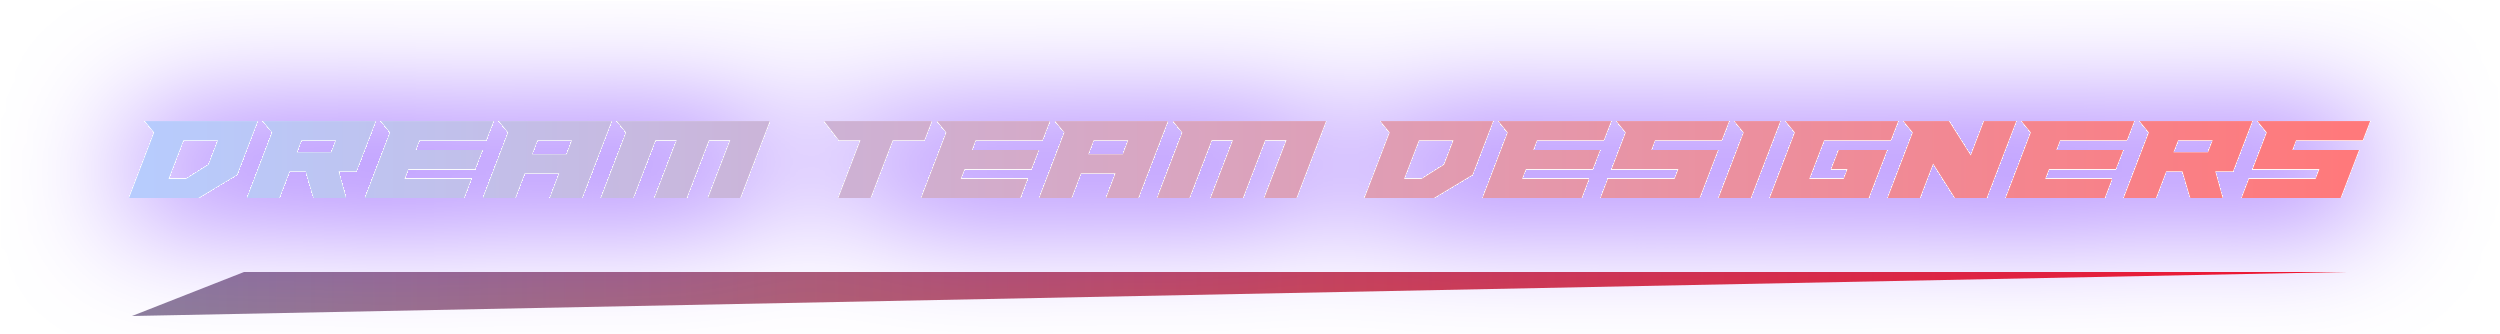
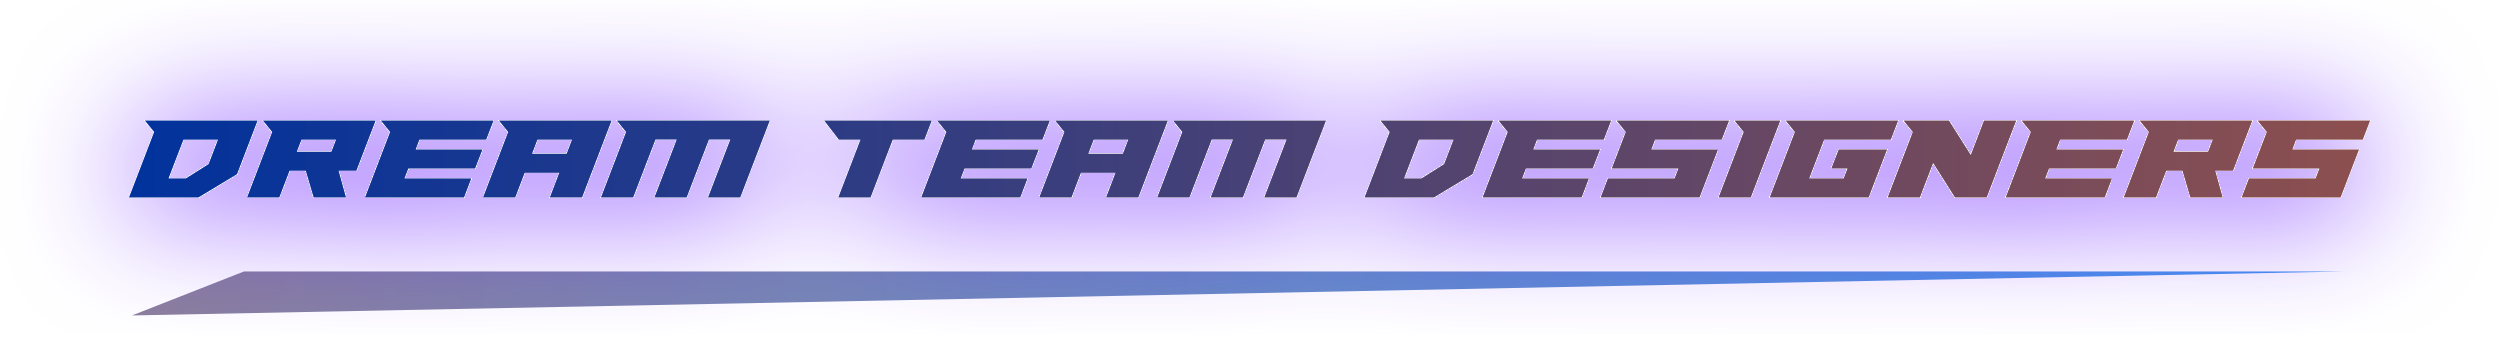
- <svg xmlns="http://www.w3.org/2000/svg" width="1250" height="167" viewBox="0 0 1250 167" fill="none">
-   <path d="M66 158L122 136H1173L66 158Z" fill="url(#paint0_linear_231_330)" />
-   <g filter="url(#filter0_d_231_330)">
-     <path d="M64.505 99L77.069 66.251L72.424 60.535H128.812L118.511 87.389L99.219 99H64.505ZM108.984 70.121H91.716L84.274 89.473H92.967L104.28 82.328L108.984 70.121ZM187.833 60.535L178.186 85.662H169.314L173.006 99H156.81L152.88 85.662H144.782L139.662 99H123.525L136.089 66.251L131.445 60.535H187.833ZM150.737 70.121L148.415 76.135H165.682L168.005 70.121H150.737ZM209.699 70.121L207.853 75.004H241.257L237.565 84.531H204.161L202.256 89.473H235.66L232.028 99H182.488L195.051 66.251L190.407 60.535H246.795L243.103 70.121H209.699ZM305.815 60.535L291.048 99H274.912L279.616 86.674H262.348L257.644 99H241.508L254.072 66.251L249.427 60.535H305.815ZM268.719 70.121L266.04 77.147H283.308L285.987 70.121H268.719ZM313.034 66.251L308.389 60.535H384.903L370.136 99H354L365.134 70.062H354.476L343.341 99H327.205L338.34 70.062H327.741L316.606 99H300.47L313.034 66.251ZM419.451 70.121L412.067 60.535H465.895L462.203 70.121H446.365L435.289 99H419.153L430.228 70.121H419.451ZM487.821 70.121L485.975 75.004H519.379L515.688 84.531H482.284L480.378 89.473H513.782L510.15 99H460.61L473.174 66.251L468.529 60.535H524.917L521.225 70.121H487.821ZM583.937 60.535L569.17 99H553.034L557.738 86.674H540.47L535.766 99H519.63L532.194 66.251L527.549 60.535H583.937ZM546.842 70.121L544.162 77.147H561.43L564.109 70.121H546.842ZM591.156 66.251L586.512 60.535H663.025L648.258 99H632.122L643.257 70.062H632.598L621.464 99H605.327L616.462 70.062H605.863L594.729 99H578.592L591.156 66.251ZM682.27 99L694.834 66.251L690.19 60.535H746.577L736.276 87.389L716.984 99H682.27ZM726.749 70.121H709.482L702.039 89.473H710.732L722.046 82.328L726.749 70.121ZM768.502 70.121L766.656 75.004H800.06L796.369 84.531H762.965L761.059 89.473H794.463L790.831 99H741.291L753.854 66.251L749.21 60.535H805.598L801.906 70.121H768.502ZM849.792 99H800.311L803.943 89.473H837.288L839.193 84.531H805.849L812.875 66.251L808.23 60.535H864.559L860.867 70.121H827.522L825.677 75.004H859.021L849.792 99ZM871.837 66.251L867.192 60.535H890.176L875.409 99H859.273L871.837 66.251ZM934.339 99H884.858L897.422 66.251L892.778 60.535H949.106L945.414 70.121H912.07L904.627 89.473H921.835L923.74 84.531H915.642L919.334 75.004H943.568L934.339 99ZM956.384 66.251L951.74 60.535H974.485L985.382 77.743L991.991 60.535H1008.13L993.361 99H977.463L966.566 81.792L959.957 99H943.82L956.384 66.251ZM1030.05 70.121L1028.21 75.004H1061.61L1057.92 84.531H1024.51L1022.61 89.473H1056.01L1052.38 99H1002.84L1015.4 66.251L1010.76 60.535H1067.15L1063.46 70.121H1030.05ZM1126.17 60.535L1116.52 85.662H1107.65L1111.34 99H1095.15L1091.22 85.662H1083.12L1078 99H1061.86L1074.42 66.251L1069.78 60.535H1126.17ZM1089.07 70.121L1086.75 76.135H1104.02L1106.34 70.121H1089.07ZM1170.3 99H1120.82L1124.46 89.473H1157.8L1159.71 84.531H1126.36L1133.39 66.251L1128.74 60.535H1185.07L1181.38 70.121H1148.03L1146.19 75.004H1179.53L1170.3 99Z" fill="url(#paint1_linear_231_330)" />
+ <svg xmlns="http://www.w3.org/2000/svg" width="1250" height="177" viewBox="0 0 1250 177" fill="none">
+   <path d="M66 157.719L122 135.719H1173L66 157.719Z" fill="url(#paint0_linear_1348_907)" />
+   <g filter="url(#filter0_d_1348_907)">
+     <path d="M64.505 98.719L77.069 65.97L72.424 60.254H128.812L118.511 87.108L99.219 98.719H64.505ZM108.984 69.84H91.716L84.274 89.192H92.967L104.28 82.046L108.984 69.84ZM187.833 60.254L178.186 85.381H169.314L173.006 98.719H156.81L152.88 85.381H144.782L139.662 98.719H123.525L136.089 65.97L131.445 60.254H187.833ZM150.737 69.84L148.415 75.854H165.682L168.005 69.84H150.737ZM209.699 69.84L207.853 74.723H241.257L237.565 84.25H204.161L202.256 89.192H235.66L232.028 98.719H182.488L195.051 65.97L190.407 60.254H246.795L243.103 69.84H209.699ZM305.815 60.254L291.048 98.719H274.912L279.616 86.393H262.348L257.644 98.719H241.508L254.072 65.97L249.427 60.254H305.815ZM268.719 69.84L266.04 76.866H283.308L285.987 69.84H268.719ZM313.034 65.97L308.389 60.254H384.903L370.136 98.719H354L365.134 69.781H354.476L343.341 98.719H327.205L338.34 69.781H327.741L316.606 98.719H300.47L313.034 65.97ZM419.451 69.84L412.067 60.254H465.895L462.203 69.84H446.365L435.289 98.719H419.153L430.228 69.84H419.451ZM487.821 69.84L485.975 74.723H519.379L515.688 84.25H482.284L480.378 89.192H513.782L510.15 98.719H460.61L473.174 65.97L468.529 60.254H524.917L521.225 69.84H487.821ZM583.937 60.254L569.17 98.719H553.034L557.738 86.393H540.47L535.766 98.719H519.63L532.194 65.97L527.549 60.254H583.937ZM546.842 69.84L544.162 76.866H561.43L564.109 69.84H546.842ZM591.156 65.97L586.512 60.254H663.025L648.258 98.719H632.122L643.257 69.781H632.598L621.464 98.719H605.327L616.462 69.781H605.863L594.729 98.719H578.592L591.156 65.97ZM682.27 98.719L694.834 65.97L690.19 60.254H746.577L736.276 87.108L716.984 98.719H682.27ZM726.749 69.84H709.482L702.039 89.192H710.732L722.046 82.046L726.749 69.84ZM768.502 69.84L766.656 74.723H800.06L796.369 84.25H762.965L761.059 89.192H794.463L790.831 98.719H741.291L753.854 65.97L749.21 60.254H805.598L801.906 69.84H768.502ZM849.792 98.719H800.311L803.943 89.192H837.288L839.193 84.25H805.849L812.875 65.97L808.23 60.254H864.559L860.867 69.84H827.522L825.677 74.723H859.021L849.792 98.719ZM871.837 65.97L867.192 60.254H890.176L875.409 98.719H859.273L871.837 65.97ZM934.339 98.719H884.858L897.422 65.97L892.778 60.254H949.106L945.414 69.84H912.07L904.627 89.192H921.835L923.74 84.25H915.642L919.334 74.723H943.568L934.339 98.719ZM956.384 65.97L951.74 60.254H974.485L985.382 77.462L991.991 60.254H1008.13L993.361 98.719H977.463L966.566 81.511L959.957 98.719H943.82L956.384 65.97ZM1030.05 69.84L1028.21 74.723H1061.61L1057.92 84.25H1024.51L1022.61 89.192H1056.01L1052.38 98.719H1002.84L1015.4 65.97L1010.76 60.254H1067.15L1063.46 69.84H1030.05ZM1126.17 60.254L1116.52 85.381H1107.65L1111.34 98.719H1095.15L1091.22 85.381H1083.12L1078 98.719H1061.86L1074.42 65.97L1069.78 60.254H1126.17ZM1089.07 69.84L1086.75 75.854H1104.02L1106.34 69.84H1089.07ZM1170.3 98.719H1120.82L1124.46 89.192H1157.8L1159.71 84.25H1126.36L1133.39 65.97L1128.74 60.254H1185.07L1181.38 69.84H1148.03L1146.19 74.723H1179.53L1170.3 98.719Z" fill="url(#paint1_linear_1348_907)" />
  </g>
  <defs>
-     <filter id="filter0_d_231_330" x="0.504" y="0.535" width="1248.57" height="166.465" filterUnits="userSpaceOnUse" color-interpolation-filters="sRGB">
+     <filter id="filter0_d_1348_907" x="0.504" y="0.254" width="1248.57" height="166.465" filterUnits="userSpaceOnUse" color-interpolation-filters="sRGB">
      <feFlood flood-opacity="0" result="BackgroundImageFix" />
      <feColorMatrix in="SourceAlpha" type="matrix" values="0 0 0 0 0 0 0 0 0 0 0 0 0 0 0 0 0 0 127 0" result="hardAlpha" />
      <feOffset dy="4" />
      <feGaussianBlur stdDeviation="32" />
      <feComposite in2="hardAlpha" operator="out" />
      <feColorMatrix type="matrix" values="0 0 0 0 0.336 0 0 0 0 0.004 0 0 0 0 1 0 0 0 1 0" />
-       <feBlend mode="normal" in2="BackgroundImageFix" result="effect1_dropShadow_231_330" />
-       <feBlend mode="normal" in="SourceGraphic" in2="effect1_dropShadow_231_330" result="shape" />
+       <feBlend mode="normal" in2="BackgroundImageFix" result="effect1_dropShadow_1348_907" />
+       <feBlend mode="normal" in="SourceGraphic" in2="effect1_dropShadow_1348_907" result="shape" />
    </filter>
-     <linearGradient id="paint0_linear_231_330" x1="66" y1="147" x2="1173" y2="147" gradientUnits="userSpaceOnUse">
+     <linearGradient id="paint0_linear_1348_907" x1="66" y1="146.719" x2="1173" y2="146.719" gradientUnits="userSpaceOnUse">
      <stop stop-color="#8C7F9C" />
-       <stop offset="1" stop-color="#FF161A" />
+       <stop offset="1" stop-color="#4595F0" />
    </linearGradient>
-     <linearGradient id="paint1_linear_231_330" x1="57" y1="80" x2="1173" y2="80" gradientUnits="userSpaceOnUse">
-       <stop stop-color="#B6CDFF" />
-       <stop offset="1" stop-color="#FF797B" />
+     <linearGradient id="paint1_linear_1348_907" x1="57" y1="79.719" x2="1173" y2="79.719" gradientUnits="userSpaceOnUse">
+       <stop stop-color="#00329D" />
+       <stop offset="1" stop-color="#8B4F50" />
    </linearGradient>
  </defs>
</svg>
